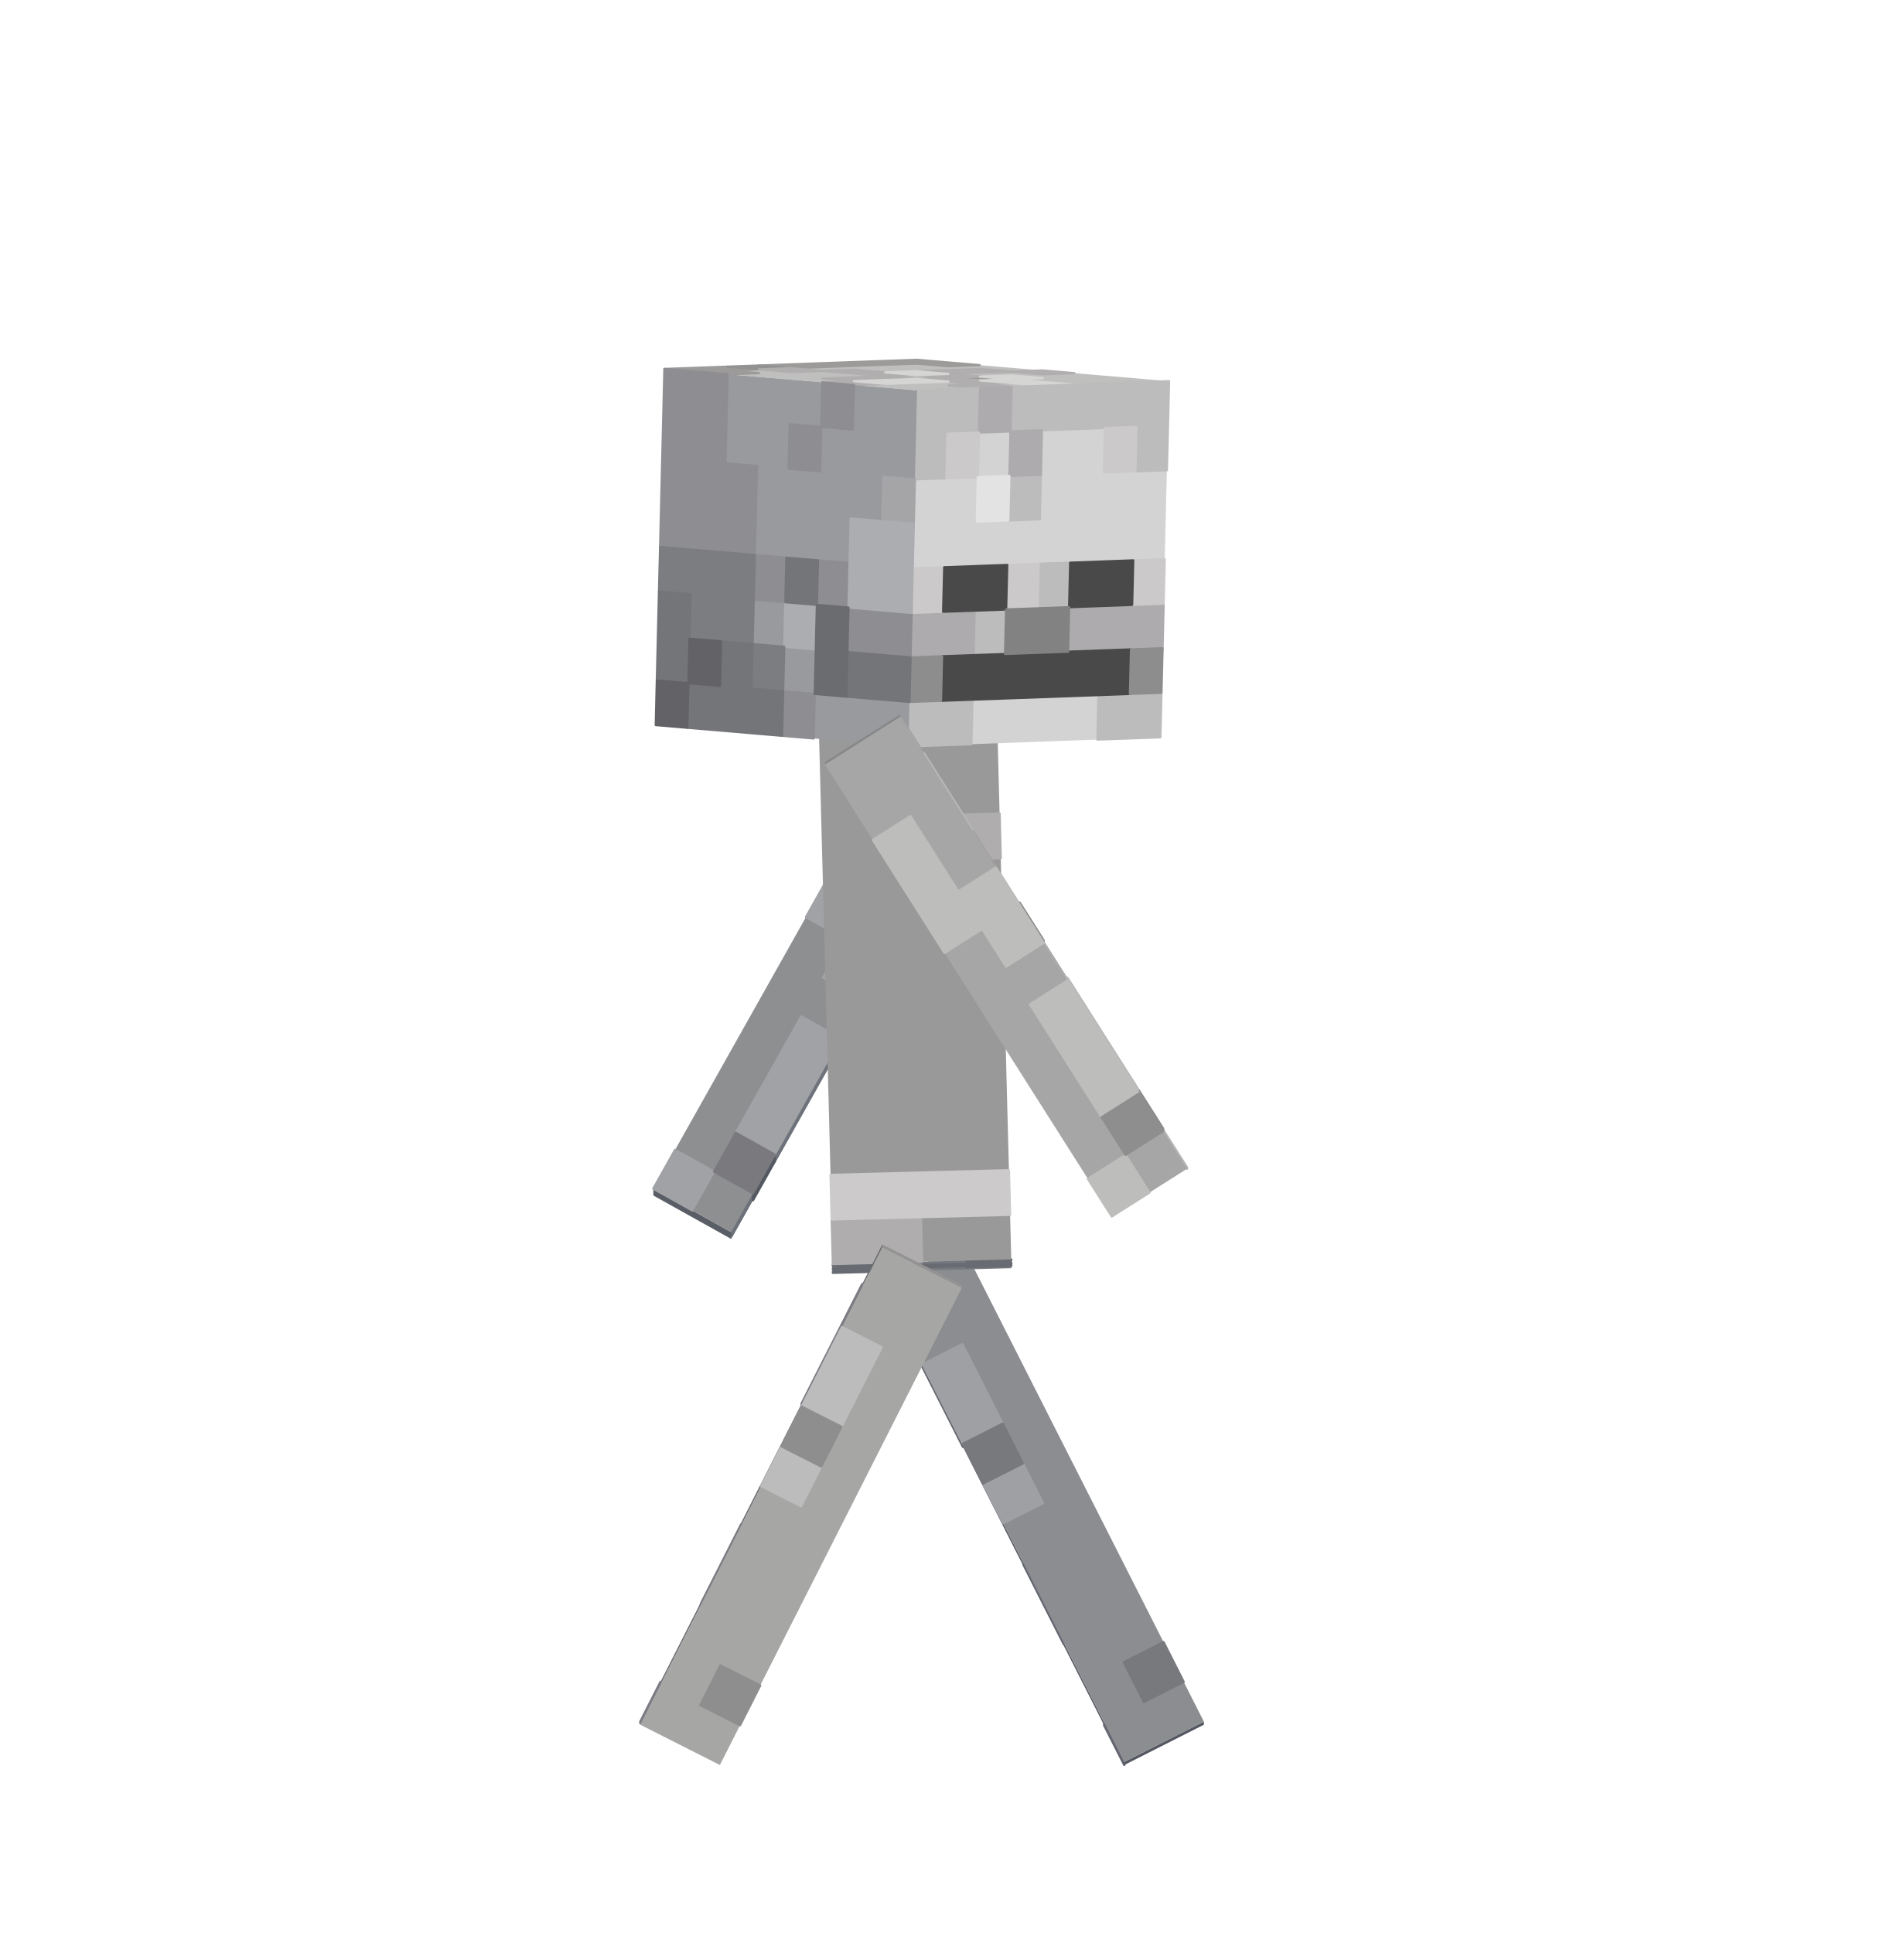
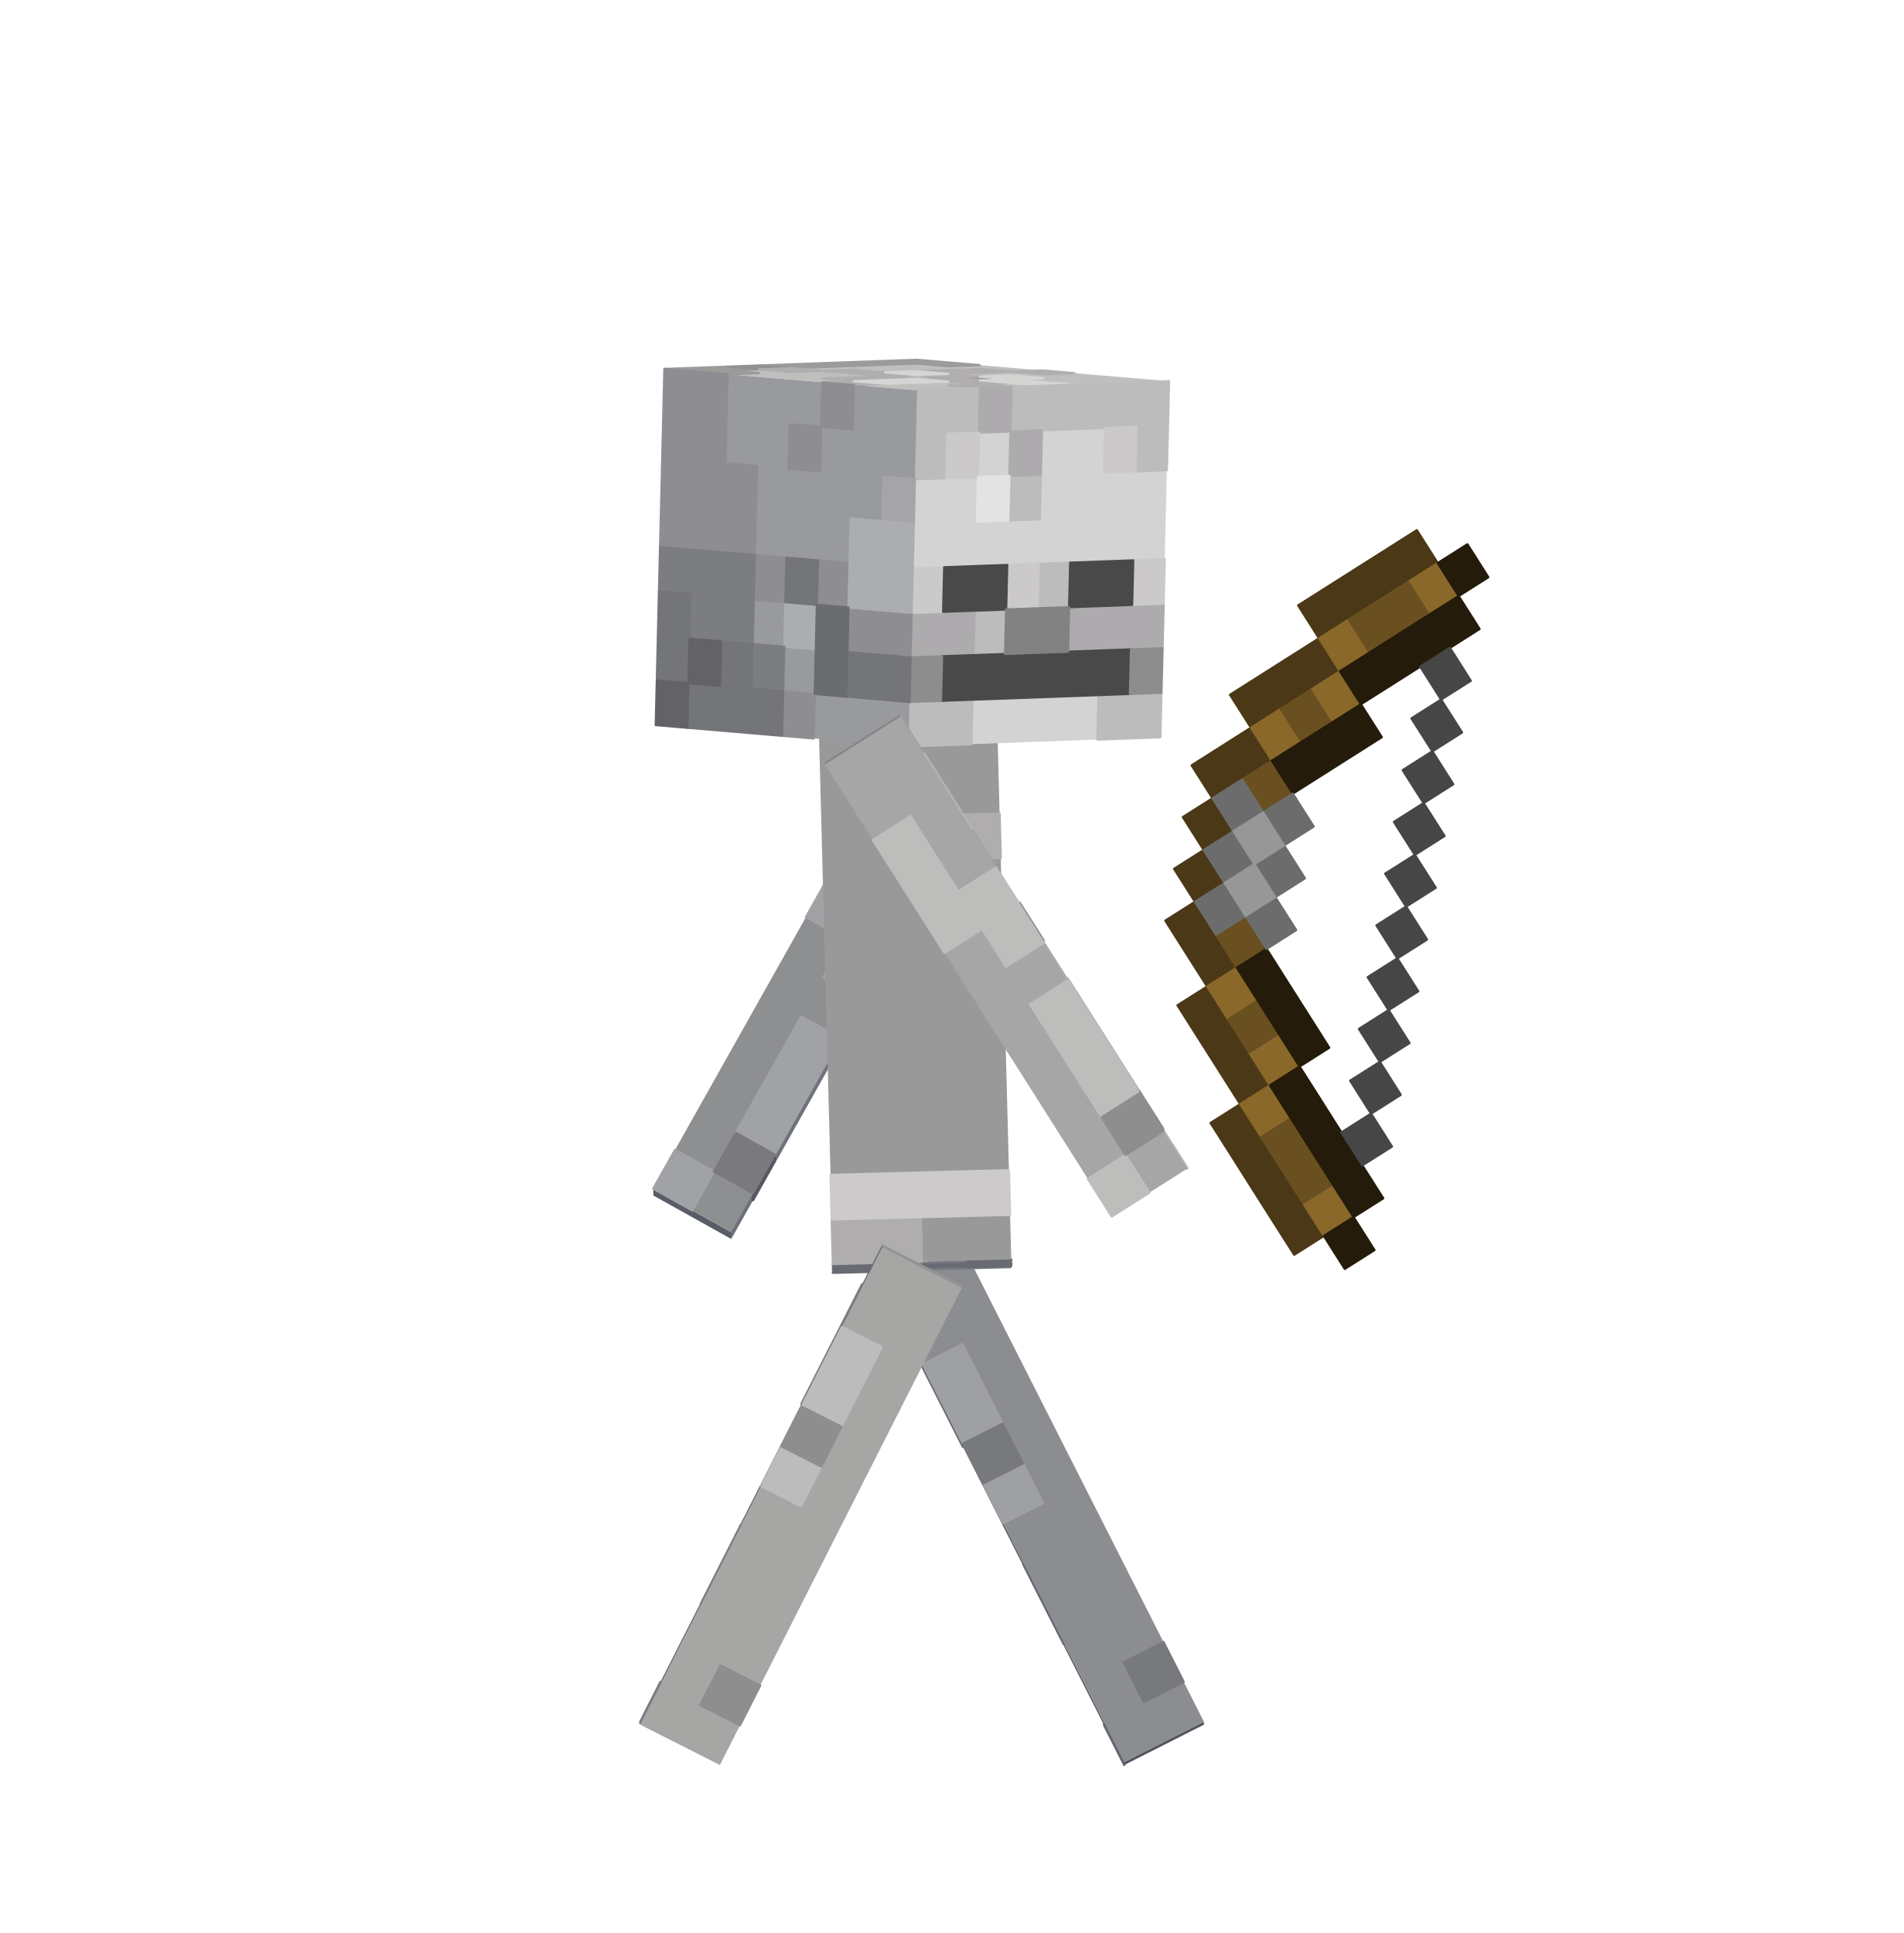
<svg xmlns="http://www.w3.org/2000/svg" viewBox="0 0 512 520" width="512" height="520" role="img" aria-labelledby="walk-10-title">
  <g id="skeleton">
    <g id="arm-left" aria-label="Left arm">
      <g class="face" data-face="front">
        <path fill="#61656d" d="M267.04 206.21L267.08 208.06L196.67 333.3L196.64 331.46Z" />
        <path fill="#6e727a" stroke="#6e727a" stroke-width=".6" stroke-linejoin="round" d="M261.18 216.65L261.19 217.57L255.33 228.01L255.31 227.08ZM255.31 227.08L255.33 228.01L249.46 238.44L249.44 237.52ZM225.99 280.19L226.01 281.12L220.14 291.55L220.12 290.63ZM220.12 290.63L220.14 291.55L214.27 301.99L214.25 301.07ZM214.25 301.07L214.27 301.99L208.4 312.43L208.39 311.51ZM202.5 321.02L202.52 321.94L196.65 332.38L196.64 331.46Z" />
        <path fill="#545861" stroke="#545861" stroke-width=".6" stroke-linejoin="round" d="M237.72 259.32L237.74 260.24L231.87 270.68L231.86 269.76ZM208.39 311.51L208.4 312.43L202.54 322.87L202.52 321.94Z" />
      </g>
      <g class="face" data-face="bottom">
        <path fill="#595d66" d="M196.64 331.46L196.67 333.3L175.73 321.61L175.7 319.76Z" />
      </g>
      <g class="face" data-face="nx">
        <path fill="#8d8f91" d="M246.11 194.51L267.04 206.21L196.64 331.46L175.7 319.76Z" />
        <path fill="#a1a2a5" stroke="#a1a2a5" stroke-width=".6" stroke-linejoin="round" d="M234.37 215.39L244.84 221.24L238.97 231.67L228.51 225.82ZM228.51 225.82L238.97 231.67L233.11 242.11L222.64 236.26ZM222.64 236.26L243.58 247.96L237.71 258.4L216.77 246.7ZM227.24 252.55L237.71 258.4L231.84 268.83L221.37 262.98ZM215.51 273.42L225.97 279.27L220.11 289.71L209.64 283.86ZM209.64 283.86L220.11 289.71L214.24 300.15L203.77 294.3ZM203.77 294.3L214.24 300.15L208.37 310.58L197.9 304.73ZM181.57 309.32L192.04 315.17L186.17 325.61L175.7 319.76Z" />
        <path fill="#7a7a7e" stroke="#7a7a7e" stroke-width=".6" stroke-linejoin="round" d="M197.9 304.73L208.37 310.58L202.5 321.02L192.04 315.17Z" />
      </g>
    </g>
    <g id="leg-left" aria-label="Left leg">
      <g class="face" data-face="back">
        <path fill="#585c65" d="M237.3 346.44L237.3 345.6L302.38 473.98L302.38 474.81Z" />
        <path fill="#646771" stroke="#646771" stroke-width=".6" stroke-linejoin="round" d="M242.72 357.14L242.72 356.72L248.14 367.42L248.14 367.83ZM248.14 367.83L248.14 367.42L253.57 378.11L253.57 378.53ZM253.57 378.53L253.57 378.11L258.99 388.81L258.99 389.23ZM275.26 420.91L275.26 420.49L280.68 431.18L280.68 431.6ZM280.68 431.6L280.68 431.18L286.11 441.88L286.11 442.3ZM296.96 464.12L296.96 463.7L302.38 474.39L302.38 474.81Z" />
      </g>
      <g class="face" data-face="bottom">
        <path fill="#535760" d="M323.79 463.14L323.79 463.97L302.38 474.81L302.38 473.98Z" />
      </g>
      <g class="face" data-face="nx">
        <path fill="#8c8d90" d="M237.3 345.6L258.7 334.76L323.79 463.14L302.38 473.98Z" />
        <path fill="#9fa0a3" stroke="#9fa0a3" stroke-width=".6" stroke-linejoin="round" d="M248.14 367L258.85 361.58L264.27 372.27L253.57 377.7ZM253.57 377.7L264.27 372.27L269.69 382.97L258.99 388.39ZM264.41 399.09L275.12 393.67L280.54 404.37L269.84 409.79Z" />
        <path fill="#78797d" stroke="#78797d" stroke-width=".6" stroke-linejoin="round" d="M258.99 388.39L269.69 382.97L275.12 393.67L264.41 399.09ZM302.24 447.16L312.94 441.74L318.36 452.44L307.66 457.86Z" />
      </g>
    </g>
    <g id="torso" aria-label="Torso">
      <g class="face" data-face="bottom">
        <path fill="#777980" d="M271.99 338.79L271.99 341.16L224.01 342.41L224.01 340.04Z" />
        <path fill="#686b72" stroke="#686b72" stroke-width=".6" stroke-linejoin="round" d="M271.99 338.79L271.99 339.08L260 339.4L260 339.1ZM271.99 339.68L271.99 340.56L260 340.88L260 339.99ZM260 339.99L260 340.58L248 340.9L248 340.3ZM236 339.73L236 340.32L224.01 340.64L224.01 340.04ZM236 340.91L236 341.21L224.01 341.52L224.01 341.23ZM236 341.8L236 342.1L224.01 342.41L224.01 342.12Z" />
      </g>
      <g class="face" data-face="nx">
        <path fill="#9a9999" d="M220.24 196.14L268.22 194.88L271.99 338.79L224.01 340.04Z" />
        <path fill="#afadae" stroke="#afadae" stroke-width=".6" stroke-linejoin="round" d="M256.85 219.18L268.85 218.86L269.16 230.86L257.17 231.17ZM223.69 328.05L247.69 327.42L248 339.42L224.01 340.04Z" />
        <path fill="#cccaca" stroke="#cccaca" stroke-width=".6" stroke-linejoin="round" d="M223.38 316.06L271.36 314.8L271.68 326.8L223.69 328.05Z" />
      </g>
    </g>
    <g id="head" aria-label="Head">
      <g class="face" data-face="top">
        <path fill="#bfbfbe" d="M178.7 99.25L246.48 96.79L314.43 102.54L246.65 105.01Z" />
        <path fill="#9c9b9a" stroke="#9c9b9a" stroke-width=".6" stroke-linejoin="round" d="M178.7 99.25L195.65 98.64L204.14 99.36L187.2 99.97ZM204.12 98.33L246.48 96.79L254.97 97.5L212.61 99.05ZM187.2 99.97L195.67 99.66L204.16 100.38L195.69 100.69ZM246.5 97.81L254.97 97.5L263.47 98.22L255 98.53ZM255.06 101.62L263.53 101.31L272.03 102.03L263.55 102.34Z" />
        <path fill="#939292" stroke="#939292" stroke-width=".6" stroke-linejoin="round" d="M195.65 98.64L204.12 98.33L212.61 99.05L204.14 99.36Z" />
        <path fill="#b1aeaf" stroke="#b1aeaf" stroke-width=".6" stroke-linejoin="round" d="M204.14 99.36L212.61 99.05L221.11 99.77L212.64 100.08ZM221.11 99.77L229.58 99.46L238.07 100.18L229.6 100.49ZM229.6 100.49L238.07 100.18L246.57 100.9L238.09 101.21ZM246.55 99.87L263.49 99.25L271.98 99.97L255.04 100.59ZM221.15 101.82L238.09 101.21L246.59 101.93L229.64 102.54ZM246.57 100.9L255.04 100.59L263.53 101.31L255.06 101.62ZM271.98 99.97L280.45 99.66L288.95 100.38L280.48 100.69ZM221.17 102.85L229.64 102.54L238.14 103.26L229.67 103.57ZM246.59 101.93L255.06 101.62L263.55 102.34L255.08 102.65ZM255.08 102.65L263.55 102.34L272.05 103.06L263.58 103.36ZM255.1 103.67L263.58 103.36L272.07 104.08L263.6 104.39Z" />
        <path fill="#d5d5d4" stroke="#d5d5d4" stroke-width=".6" stroke-linejoin="round" d="M238.07 100.18L246.55 99.87L255.04 100.59L246.57 100.9ZM229.64 102.54L246.59 101.93L255.08 102.65L238.14 103.26ZM263.53 101.31L272 101L280.5 101.72L272.03 102.03ZM263.55 102.34L272.03 102.03L280.52 102.75L272.05 103.06ZM272.05 103.06L280.52 102.75L289.01 103.47L280.54 103.78Z" />
      </g>
      <g class="face" data-face="front">
        <path fill="#d3d3d3" d="M246.65 105.01L314.43 102.54L312.09 198.34L244.32 200.81Z" />
        <path fill="#bcbcbc" stroke="#bcbcbc" stroke-width=".6" stroke-linejoin="round" d="M246.65 105.01L263.6 104.39L263.3 116.37L246.36 116.98ZM272.07 104.08L314.43 102.54L314.14 114.52L271.78 116.06ZM246.36 116.98L254.83 116.68L254.54 128.65L246.07 128.96ZM305.66 114.82L314.14 114.52L313.84 126.49L305.37 126.8ZM271.48 128.03L279.96 127.72L279.66 139.7L271.19 140.01ZM279.37 151.67L287.84 151.37L287.55 163.34L279.08 163.65ZM262.14 164.27L270.61 163.96L270.32 175.93L261.84 176.24ZM244.61 188.83L261.55 188.21L261.26 200.19L244.32 200.81ZM295.44 186.98L312.38 186.36L312.09 198.34L295.15 198.95Z" />
        <path fill="#adabad" stroke="#adabad" stroke-width=".6" stroke-linejoin="round" d="M263.6 104.39L272.07 104.08L271.78 116.06L263.3 116.37ZM271.78 116.06L280.25 115.75L279.96 127.72L271.48 128.03ZM245.19 164.88L262.14 164.27L261.84 176.24L244.9 176.86ZM287.55 163.34L312.97 162.41L312.68 174.39L287.26 175.31Z" />
        <path fill="#cbc9c9" stroke="#cbc9c9" stroke-width=".6" stroke-linejoin="round" d="M254.83 116.68L263.3 116.37L263.01 128.34L254.54 128.65ZM297.19 115.13L305.66 114.82L305.37 126.8L296.9 127.11ZM245.48 152.91L253.96 152.6L253.66 164.57L245.19 164.88ZM270.9 151.98L279.37 151.67L279.08 163.65L270.61 163.96ZM304.79 150.75L313.26 150.44L312.97 162.41L304.5 162.72Z" />
        <path fill="#e3e3e3" stroke="#e3e3e3" stroke-width=".6" stroke-linejoin="round" d="M263.01 128.34L271.48 128.03L271.19 140.01L262.72 140.32Z" />
        <path fill="#494949" stroke="#494949" stroke-width=".6" stroke-linejoin="round" d="M253.96 152.6L270.9 151.98L270.61 163.96L253.66 164.57ZM287.84 151.37L304.79 150.75L304.5 162.72L287.55 163.34ZM253.37 176.55L304.2 174.7L303.91 186.67L253.08 188.52Z" />
        <path fill="#828282" stroke="#828282" stroke-width=".6" stroke-linejoin="round" d="M270.61 163.96L287.55 163.34L287.26 175.31L270.32 175.93Z" />
        <path fill="#8e8d8e" stroke="#8e8d8e" stroke-width=".6" stroke-linejoin="round" d="M244.9 176.86L253.37 176.55L253.08 188.52L244.61 188.83ZM304.2 174.7L312.68 174.39L312.38 186.36L303.91 186.67Z" />
      </g>
      <g class="face" data-face="nx">
        <path fill="#999a9e" d="M178.7 99.25L246.65 105.01L244.32 200.81L176.37 195.05Z" />
        <path fill="#8d8d92" stroke="#8d8d92" stroke-width=".6" stroke-linejoin="round" d="M178.7 99.25L195.69 100.69L195.4 112.67L178.41 111.23ZM221.17 102.85L229.67 103.57L229.37 115.55L220.88 114.83ZM178.41 111.23L195.4 112.67L195.11 124.64L178.12 123.2ZM212.39 114.11L220.88 114.83L220.59 126.8L212.09 126.08ZM178.12 123.2L203.6 125.36L203.31 137.34L177.83 135.18ZM177.83 135.18L203.31 137.34L203.02 149.31L177.54 147.15ZM203.02 149.31L211.51 150.03L211.22 162L202.72 161.28ZM220 150.75L228.5 151.47L228.21 163.44L219.71 162.72ZM228.21 163.44L245.19 164.88L244.9 176.86L227.91 175.42ZM210.63 185.95L219.13 186.67L218.84 198.65L210.34 197.93Z" />
        <path fill="#a5a5a8" stroke="#a5a5a8" stroke-width=".6" stroke-linejoin="round" d="M237.58 128.24L246.07 128.96L245.78 140.93L237.28 140.21Z" />
        <path fill="#abadb0" stroke="#abadb0" stroke-width=".6" stroke-linejoin="round" d="M228.79 139.49L245.78 140.93L245.48 152.91L228.5 151.47ZM228.5 151.47L245.48 152.91L245.19 164.88L228.21 163.44ZM211.22 162L219.71 162.72L219.42 174.7L210.93 173.98Z" />
        <path fill="#7b7d80" stroke="#7b7d80" stroke-width=".6" stroke-linejoin="round" d="M177.54 147.15L203.02 149.31L202.72 161.28L177.24 159.13ZM185.74 159.85L202.72 161.28L202.43 173.26L185.45 171.82ZM202.43 173.26L210.93 173.98L210.63 185.95L202.14 185.23Z" />
        <path fill="#747579" stroke="#747579" stroke-width=".6" stroke-linejoin="round" d="M211.51 150.03L220 150.75L219.71 162.72L211.22 162ZM177.24 159.13L185.74 159.85L185.45 171.82L176.95 171.1ZM176.95 171.1L185.45 171.82L185.15 183.79L176.66 183.07ZM193.94 172.54L202.43 173.26L202.14 185.23L193.65 184.51ZM227.91 175.42L244.9 176.86L244.61 188.83L227.62 187.39ZM185.15 183.79L210.63 185.95L210.34 197.93L184.86 195.77Z" />
        <path fill="#6a6c70" stroke="#6a6c70" stroke-width=".6" stroke-linejoin="round" d="M219.71 162.72L228.21 163.44L227.91 175.42L219.42 174.7ZM219.42 174.7L227.91 175.42L227.62 187.39L219.13 186.67Z" />
        <path fill="#636266" stroke="#636266" stroke-width=".6" stroke-linejoin="round" d="M185.45 171.82L193.94 172.54L193.65 184.51L185.15 183.79ZM176.66 183.07L185.15 183.79L184.86 195.77L176.37 195.05Z" />
      </g>
    </g>
    <g id="leg-right" aria-label="Right leg">
      <g class="face" data-face="back">
        <path fill="#6c6e74" d="M237.3 334.76L237.3 335.6L172.21 463.97L172.21 463.14Z" />
        <path fill="#7b7c83" stroke="#7b7c83" stroke-width=".6" stroke-linejoin="round" d="M231.87 345.46L231.87 345.88L226.45 356.58L226.45 356.16ZM226.45 356.16L226.45 356.58L221.02 367.27L221.02 366.85ZM221.02 366.85L221.02 367.27L215.6 377.97L215.6 377.55ZM199.33 410.06L199.33 410.48L193.91 421.18L193.91 420.76ZM193.91 420.76L193.91 421.18L188.48 431.88L188.48 431.46ZM177.64 452.44L177.64 452.86L172.21 463.55L172.21 463.14Z" />
      </g>
      <g class="face" data-face="top">
        <path fill="#949393" d="M237.3 335.6L237.3 334.76L258.7 345.6L258.7 346.44Z" />
      </g>
      <g class="face" data-face="nx">
        <path fill="#a6a6a5" d="M237.3 335.6L258.7 346.44L193.62 474.81L172.21 463.97Z" />
        <path fill="#bdbcbc" stroke="#bdbcbc" stroke-width=".6" stroke-linejoin="round" d="M226.45 356.99L237.15 362.41L231.73 373.11L221.02 367.69ZM221.02 367.69L231.73 373.11L226.31 383.81L215.6 378.39ZM210.18 389.09L220.88 394.51L215.46 405.21L204.75 399.79Z" />
        <path fill="#8f8e8f" stroke="#8f8e8f" stroke-width=".6" stroke-linejoin="round" d="M215.6 378.39L226.31 383.81L220.88 394.51L210.18 389.09ZM193.76 448L204.47 453.42L199.04 464.12L188.34 458.7Z" />
      </g>
    </g>
    <g id="arm-right" aria-label="Right arm">
      <g class="face" data-face="front">
        <path fill="#a0a0a1" d="M242.15 192.84L242.12 192.18L319.25 313.73L319.29 314.39Z" />
        <path fill="#b6b6b7" stroke="#b6b6b7" stroke-width=".6" stroke-linejoin="round" d="M248.58 202.97L248.56 202.64L254.99 212.77L255.01 213.1ZM255.01 213.1L254.99 212.77L261.42 222.9L261.44 223.23ZM287.13 263.42L287.12 263.08L293.54 273.21L293.56 273.55ZM293.56 273.55L293.54 273.21L299.97 283.34L299.99 283.67ZM299.99 283.67L299.97 283.34L306.4 293.47L306.42 293.8ZM312.86 304.26L312.84 303.93L319.27 314.06L319.29 314.39Z" />
        <path fill="#8a898a" stroke="#8a898a" stroke-width=".6" stroke-linejoin="round" d="M274.28 243.16L274.26 242.83L280.69 252.96L280.7 253.29ZM306.42 293.8L306.4 293.47L312.83 303.6L312.84 303.93Z" />
      </g>
      <g class="face" data-face="top">
        <path fill="#868789" d="M221.89 205.7L221.85 205.03L242.12 192.18L242.15 192.84Z" />
      </g>
      <g class="face" data-face="nx">
        <path fill="#a6a6a6" d="M221.89 205.7L242.15 192.84L319.29 314.39L299.02 327.25Z" />
        <path fill="#bdbdbc" stroke="#bdbdbc" stroke-width=".6" stroke-linejoin="round" d="M234.74 225.95L244.88 219.53L251.3 229.66L241.17 236.08ZM241.17 236.08L251.3 229.66L257.73 239.79L247.6 246.21ZM247.6 246.21L267.86 233.36L274.29 243.49L254.03 256.34ZM264.16 249.92L274.29 243.49L280.72 253.62L270.59 260.05ZM277.01 270.17L287.15 263.75L293.58 273.88L283.44 280.3ZM283.44 280.3L293.58 273.88L300 284.01L289.87 290.43ZM289.87 290.43L300 284.01L306.43 294.14L296.3 300.56ZM292.59 317.12L302.73 310.69L309.15 320.82L299.02 327.25Z" />
        <path fill="#8f8e8f" stroke="#8f8e8f" stroke-width=".6" stroke-linejoin="round" d="M296.3 300.56L306.43 294.14L312.86 304.26L302.73 310.69Z" />
      </g>
    </g>
+     <g id="held-bow" aria-label="Bow">
+       <g class="face" data-face="nx">
+         <path fill="#4b3817" stroke="#4b3817" stroke-width=".6" stroke-linejoin="round" d="M349.15 162.86L381.07 142.62L386.69 151.48L354.77 171.72ZM330.83 186.9L354.77 171.72L360.39 180.58L336.46 195.76ZM320.5 205.89L336.46 195.76L342.08 204.63L326.12 214.75ZM318.14 219.81L326.12 214.75L331.74 223.61L323.76 228.67ZM315.78 233.73L323.76 228.67L329.39 237.53L321.41 242.6ZM313.43 247.66L321.41 242.6L327.03 251.46L319.05 256.52ZM319.05 256.52L327.03 251.46L332.66 260.32L324.68 265.38ZM316.7 270.44L324.68 265.38L330.3 274.24L322.32 279.3ZM322.32 279.3L330.3 274.24L335.93 283.11L327.95 288.17ZM327.95 288.17L335.93 283.11L341.55 291.97L333.57 297.03ZM325.59 302.09L333.57 297.03L339.2 305.89L331.22 310.95ZM331.22 310.95L339.2 305.89L344.82 314.76L336.84 319.82ZM336.84 319.82L344.82 314.76L350.44 323.62L342.46 328.68ZM342.46 328.68L350.44 323.62L356.07 332.48L348.09 337.54Z" />
+         <path fill="#8a6829" stroke="#8a6829" stroke-width=".6" stroke-linejoin="round" d="M354.77 171.72L362.75 166.66L368.37 175.52L360.39 180.58ZM378.71 156.54L386.69 151.48L392.31 160.34L384.33 165.4ZM336.46 195.76L344.44 190.7L350.06 199.57L342.08 204.63ZM352.41 185.64L360.39 180.58L366.02 189.45L358.04 194.51ZM324.68 265.38L332.66 260.32L338.28 269.18L330.3 274.24ZM335.93 283.11L343.91 278.05L349.53 286.91L341.55 291.97ZM333.57 297.03L341.55 291.97L347.18 300.83L339.2 305.89ZM350.44 323.62L358.42 318.56L364.05 327.42L356.07 332.48Z" />
+         <path fill="#6a5020" stroke="#6a5020" stroke-width=".6" stroke-linejoin="round" d="M362.75 166.66L378.71 156.54L384.33 165.4L368.37 175.52ZM344.44 190.7L352.41 185.64L358.04 194.51L350.06 199.57ZM334.1 209.69L342.08 204.63L347.7 213.49L339.72 218.55ZM327.03 251.46L335.01 246.4L340.64 255.26L332.66 260.32ZM330.3 274.24L338.28 269.18L343.91 278.05L335.93 283.11ZM339.2 305.89L347.18 300.83L352.8 309.7L344.82 314.76ZM344.82 314.76L352.8 309.7L358.42 318.56L350.44 323.62Z" />
+         <path fill="#241b0a" stroke="#241b0a" stroke-width=".6" stroke-linejoin="round" d="M386.69 151.48L394.67 146.42L400.29 155.28L392.31 160.34ZM360.39 180.58L392.31 160.34L397.94 169.21L366.02 189.45ZM342.08 204.63L366.02 189.45L371.64 198.31L347.7 213.49ZM332.66 260.32L340.64 255.26L346.26 264.12L338.28 269.18ZM338.28 269.18L346.26 264.12L351.89 272.99L343.91 278.05ZM343.91 278.05L351.89 272.99L357.51 281.85L349.53 286.91ZM341.55 291.97L349.53 286.91L355.16 295.77L347.18 300.83ZM347.18 300.83L355.16 295.77L360.78 304.64L352.8 309.7ZM352.8 309.7L360.78 304.64L366.4 313.5L358.42 318.56ZM358.42 318.56L366.4 313.5L372.03 322.36L364.05 327.42ZM356.07 332.48L364.05 327.42L369.67 336.28L361.69 341.35Z" />
+         <path fill="#6d6c6c" stroke="#6d6c6c" stroke-width=".6" stroke-linejoin="round" d="M326.12 214.75L334.1 209.69L339.72 218.55L331.74 223.61ZM323.76 228.67L331.74 223.61L337.37 232.47L329.39 237.53ZM339.72 218.55L347.7 213.49L353.33 222.35L345.35 227.41ZM321.41 242.6L329.39 237.53L335.01 246.4L327.03 251.46ZM337.37 232.47L345.35 227.41L350.97 236.28L342.99 241.34ZM335.01 246.4L342.99 241.34L348.62 250.2L340.64 255.26Z" />
+         <path fill="#464646" stroke="#464646" stroke-width=".6" stroke-linejoin="round" d="M381.98 179.33L389.96 174.27L395.58 183.13L387.6 188.19ZM379.62 193.25L387.6 188.19L393.23 197.05L385.25 202.11ZM377.27 207.17L385.25 202.11L390.87 210.98L382.89 216.04ZM374.91 221.1L382.89 216.04L388.52 224.9L380.54 229.96ZM372.56 235.02L380.54 229.96L386.16 238.82L378.18 243.88ZM370.2 248.94L378.18 243.88L383.81 252.75L375.83 257.81ZM367.85 262.87L375.83 257.81L381.45 266.67L373.47 271.73ZM365.49 276.79L373.47 271.73L379.1 280.59L371.12 285.65ZM363.14 290.71L371.12 285.65L376.74 294.52L368.76 299.58ZM360.78 304.64L368.76 299.58L374.38 308.44L366.4 313.5Z" />
+         <path fill="#979797" stroke="#979797" stroke-width=".6" stroke-linejoin="round" d="M331.74 223.61L339.72 218.55L345.35 227.41L337.37 232.47ZM329.39 237.53L337.37 232.47L342.99 241.34L335.01 246.4Z" />
+       </g>
+     </g>
  </g>
</svg>
